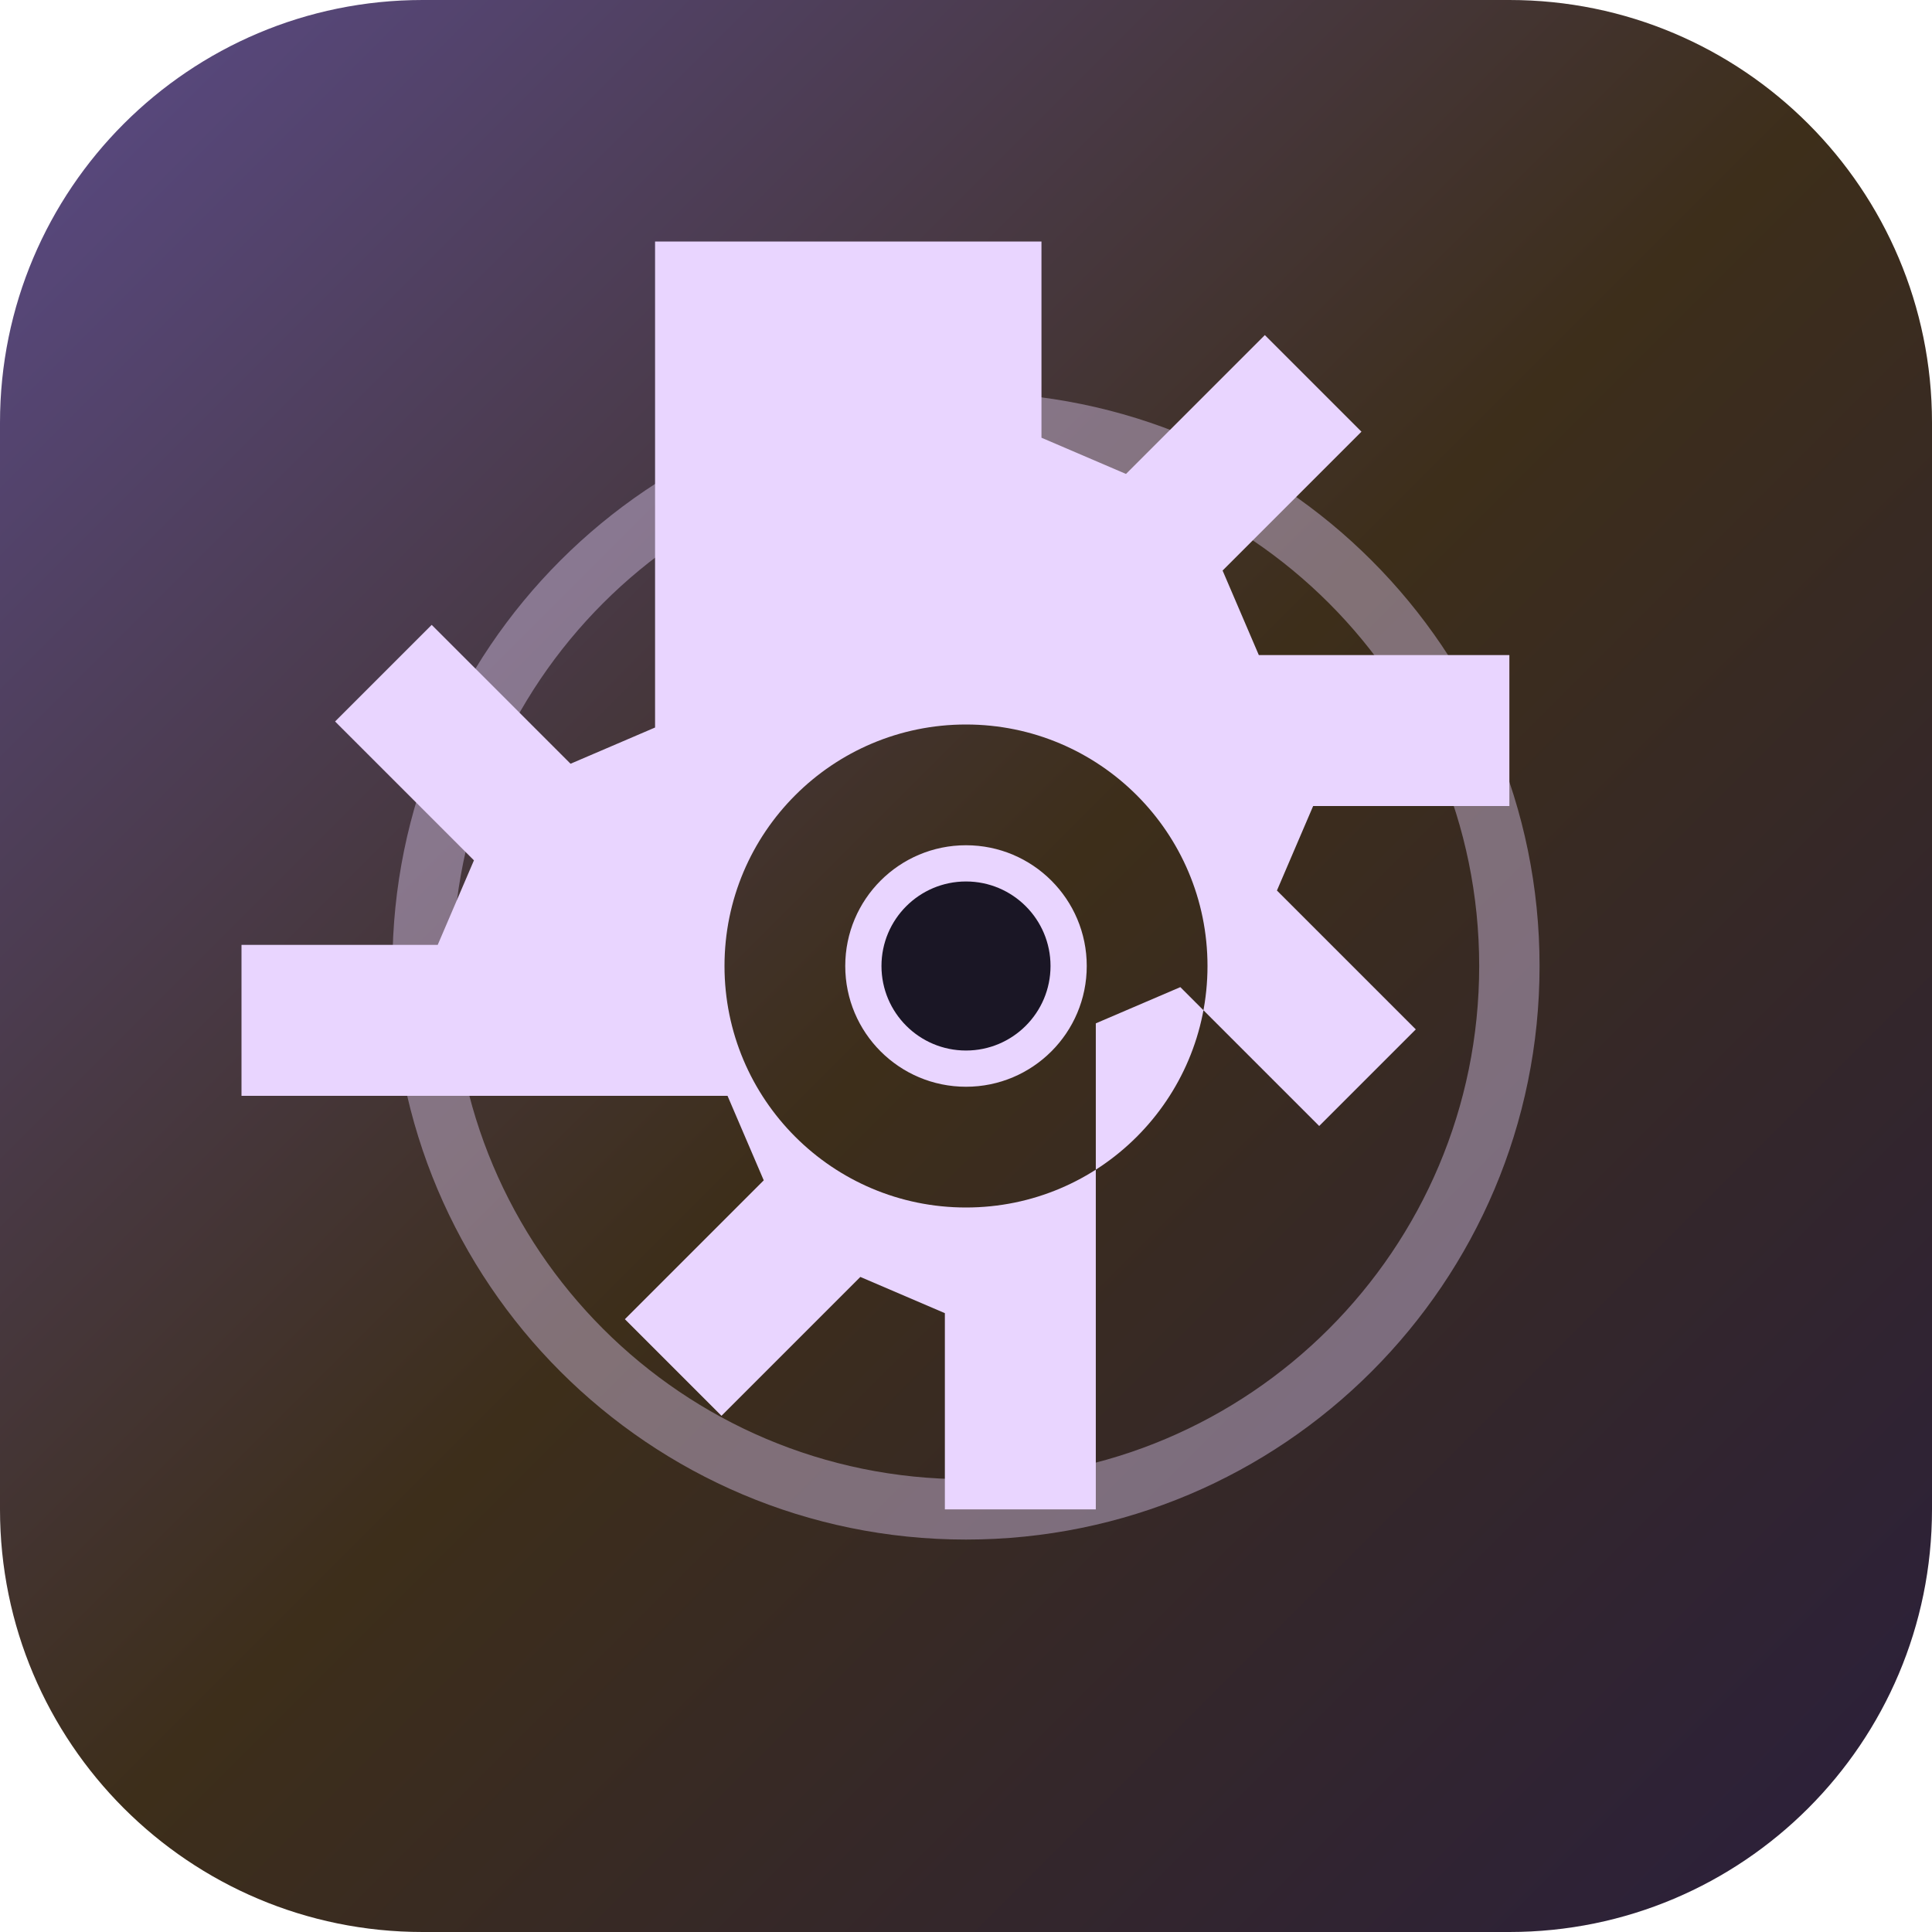
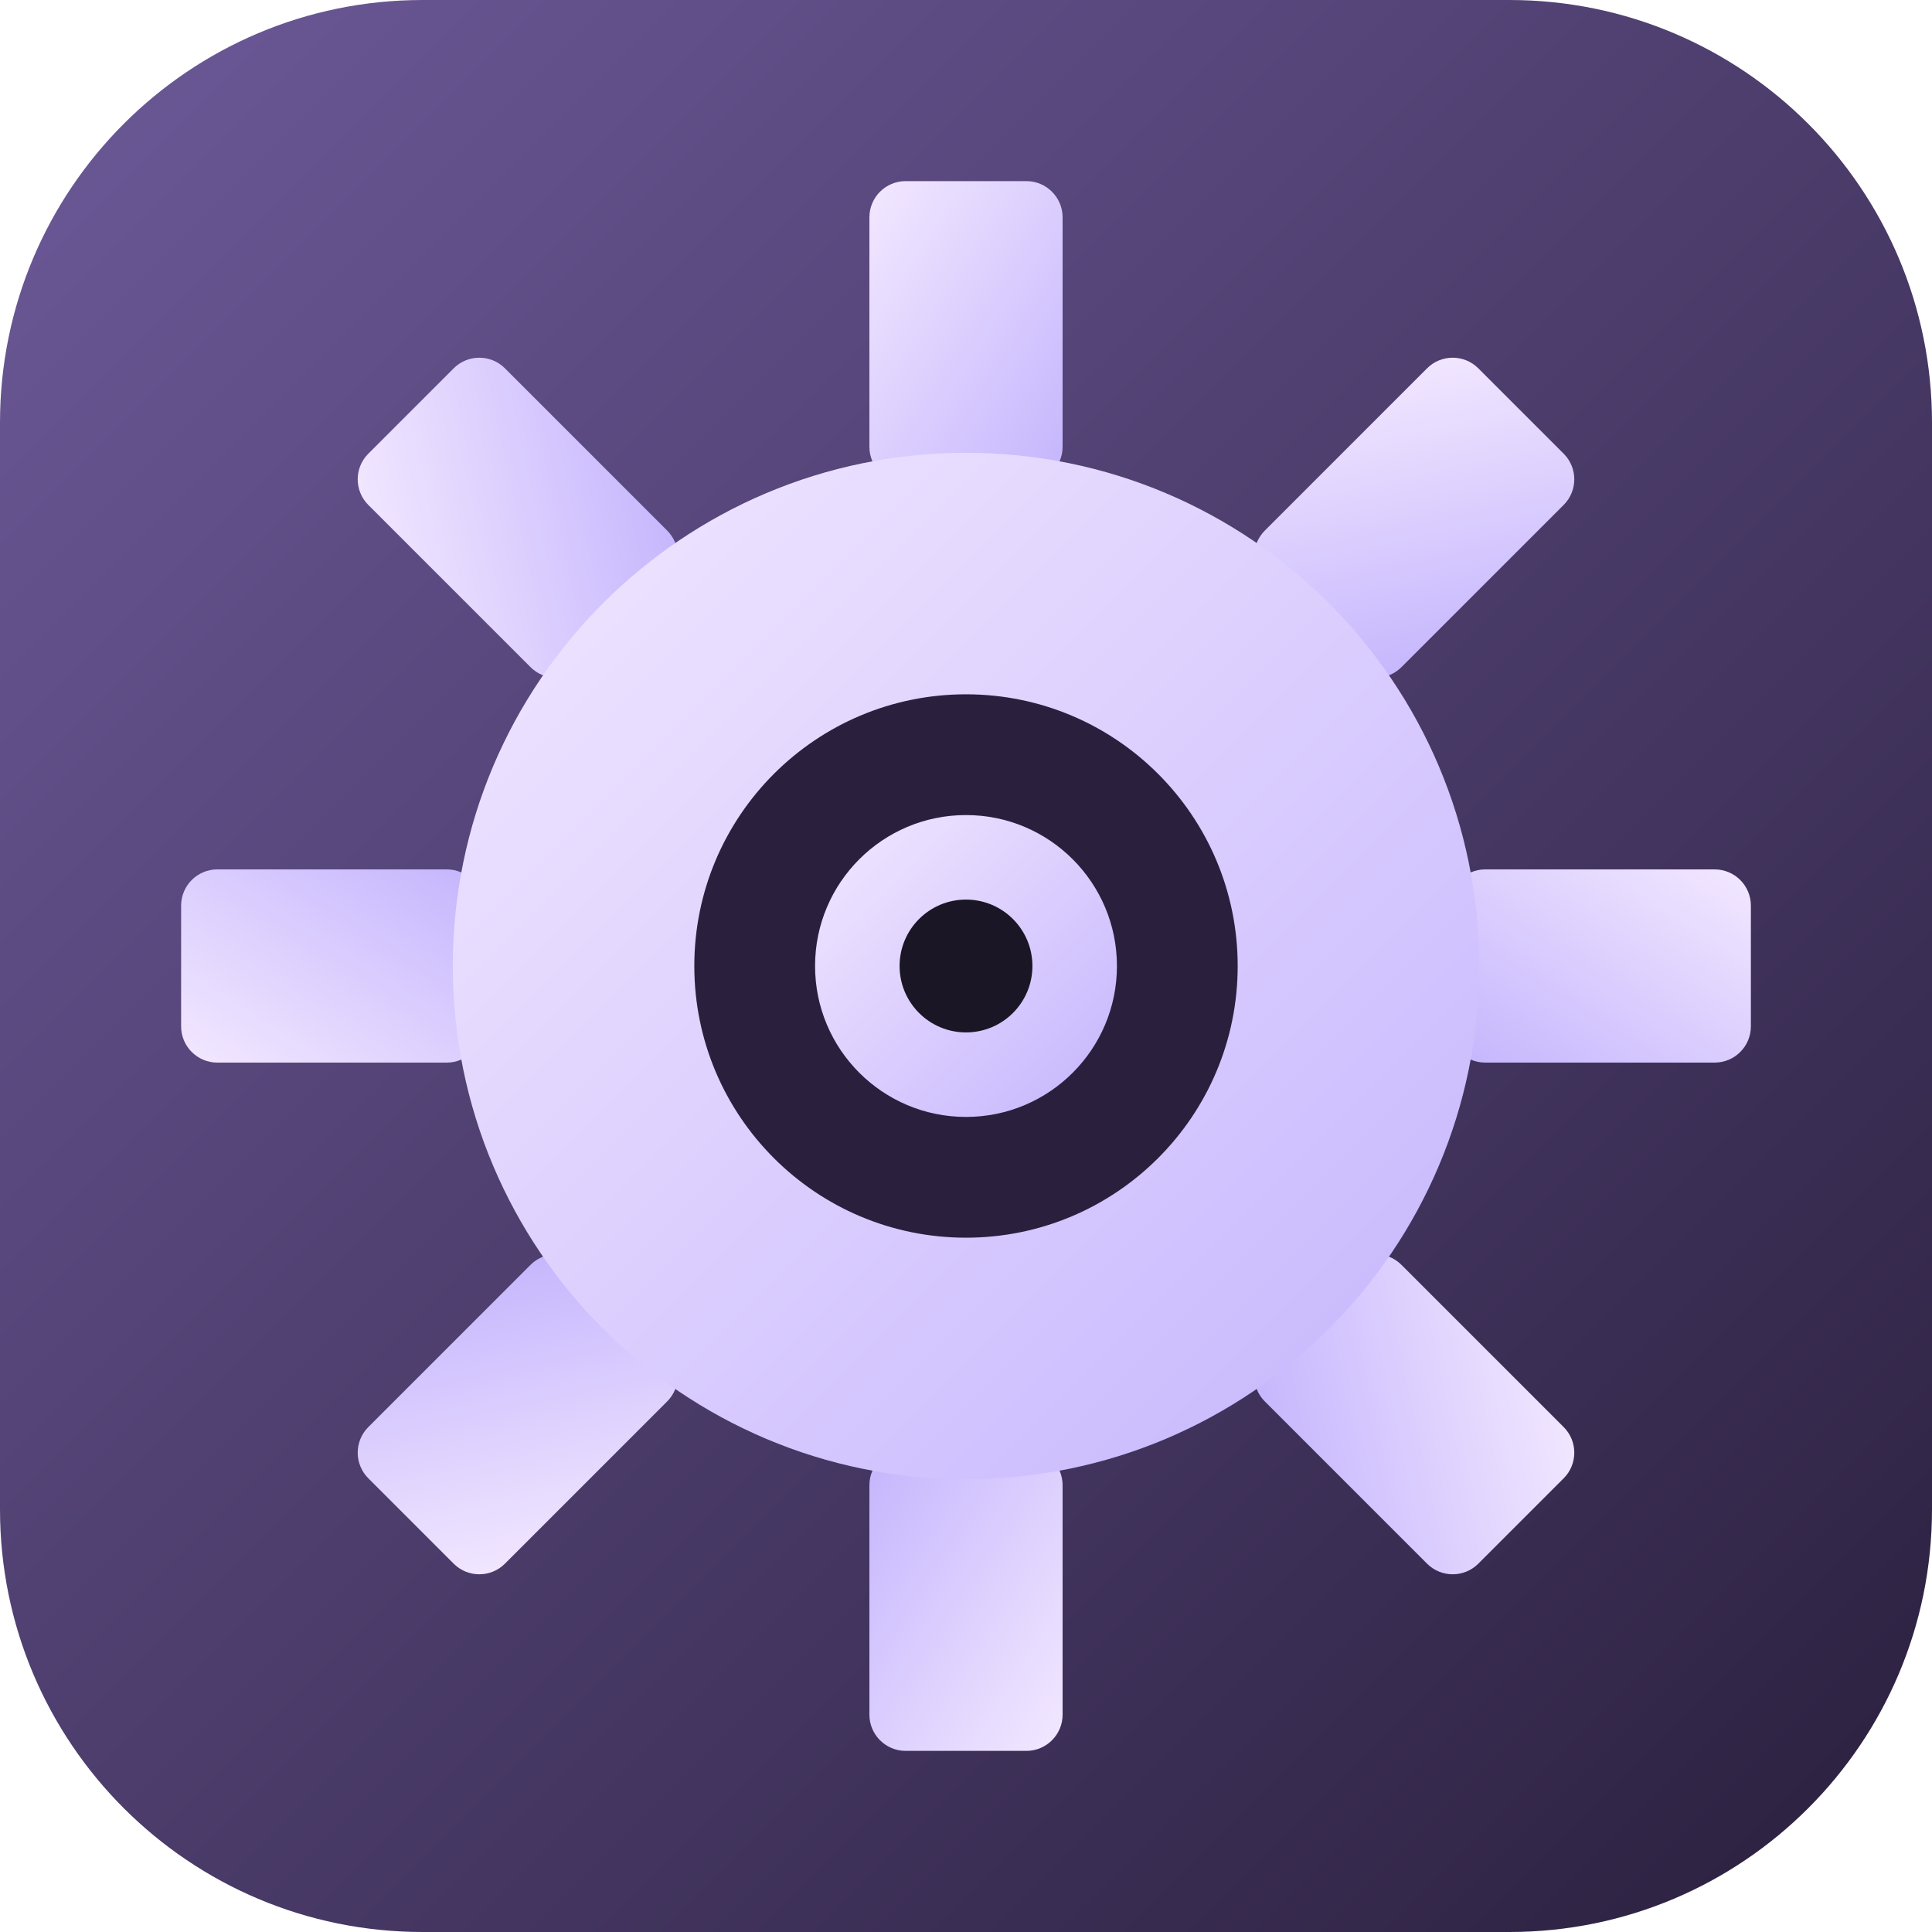
<svg xmlns="http://www.w3.org/2000/svg" viewBox="0 0 64 64">
  <defs>
    <linearGradient id="bg" x1="0" y1="0" x2="1" y2="1">
-       <stop offset="0%" stop-color="#5b4b8a" />
-       <stop offset="50%" stop-color="#3d2e1a" />
+       <stop offset="0%" stop-color="#6d5a9a" />
      <stop offset="100%" stop-color="#2a1f3d" />
+     </linearGradient>
+     <linearGradient id="metal" x1="0" y1="0" x2="1" y2="1">
+       <stop offset="0%" stop-color="#f3e8ff" />
+       <stop offset="100%" stop-color="#c4b5fd" />
    </linearGradient>
  </defs>
  <rect width="64" height="64" rx="14" fill="url(#bg)" />
-   <circle cx="32" cy="32" r="18" fill="none" stroke="rgba(233,213,255,0.4)" stroke-width="2" />
-   <path fill="#e9d5ff" d="M29.5 8h5v6.5l2.8 1.2 4.6-4.6 3.2 3.2-4.6 4.6 1.2 2.8H50v5h-6.5l-1.2 2.8 4.6 4.6-3.2 3.2-4.6-4.6-2.8 1.2V50h-5v-6.5l-2.8-1.2-4.6 4.6-3.2-3.2 4.6-4.6-1.2-2.8H8v-5h6.5l1.2-2.8-4.6-4.6 3.2-3.2 4.6 4.6 2.8-1.2V8zm2.5 16a8 8 0 100 16 8 8 0 000-16zm0 4a4 4 0 110 8 4 4 0 010-8z" />
-   <circle cx="32" cy="32" r="2.8" fill="#1a1625" />
+   <g transform="translate(32,32)" fill="url(#metal)">
+     <rect x="-3.2" y="-26" width="6.4" height="10" rx="1.2" />
+     <rect x="-3.2" y="-26" width="6.4" height="10" rx="1.2" transform="rotate(45)" />
+     <rect x="-3.2" y="-26" width="6.4" height="10" rx="1.2" transform="rotate(90)" />
+     <rect x="-3.2" y="-26" width="6.4" height="10" rx="1.2" transform="rotate(135)" />
+     <rect x="-3.2" y="-26" width="6.4" height="10" rx="1.2" transform="rotate(180)" />
+     <rect x="-3.2" y="-26" width="6.4" height="10" rx="1.2" transform="rotate(225)" />
+     <rect x="-3.2" y="-26" width="6.4" height="10" rx="1.2" transform="rotate(270)" />
+     <rect x="-3.2" y="-26" width="6.4" height="10" rx="1.2" transform="rotate(315)" />
+     <circle r="17" fill="url(#metal)" />
+     <circle r="9" fill="#2a1f3d" />
+     <circle r="5" fill="url(#metal)" />
+     <circle r="2.2" fill="#1a1625" />
+   </g>
</svg>
